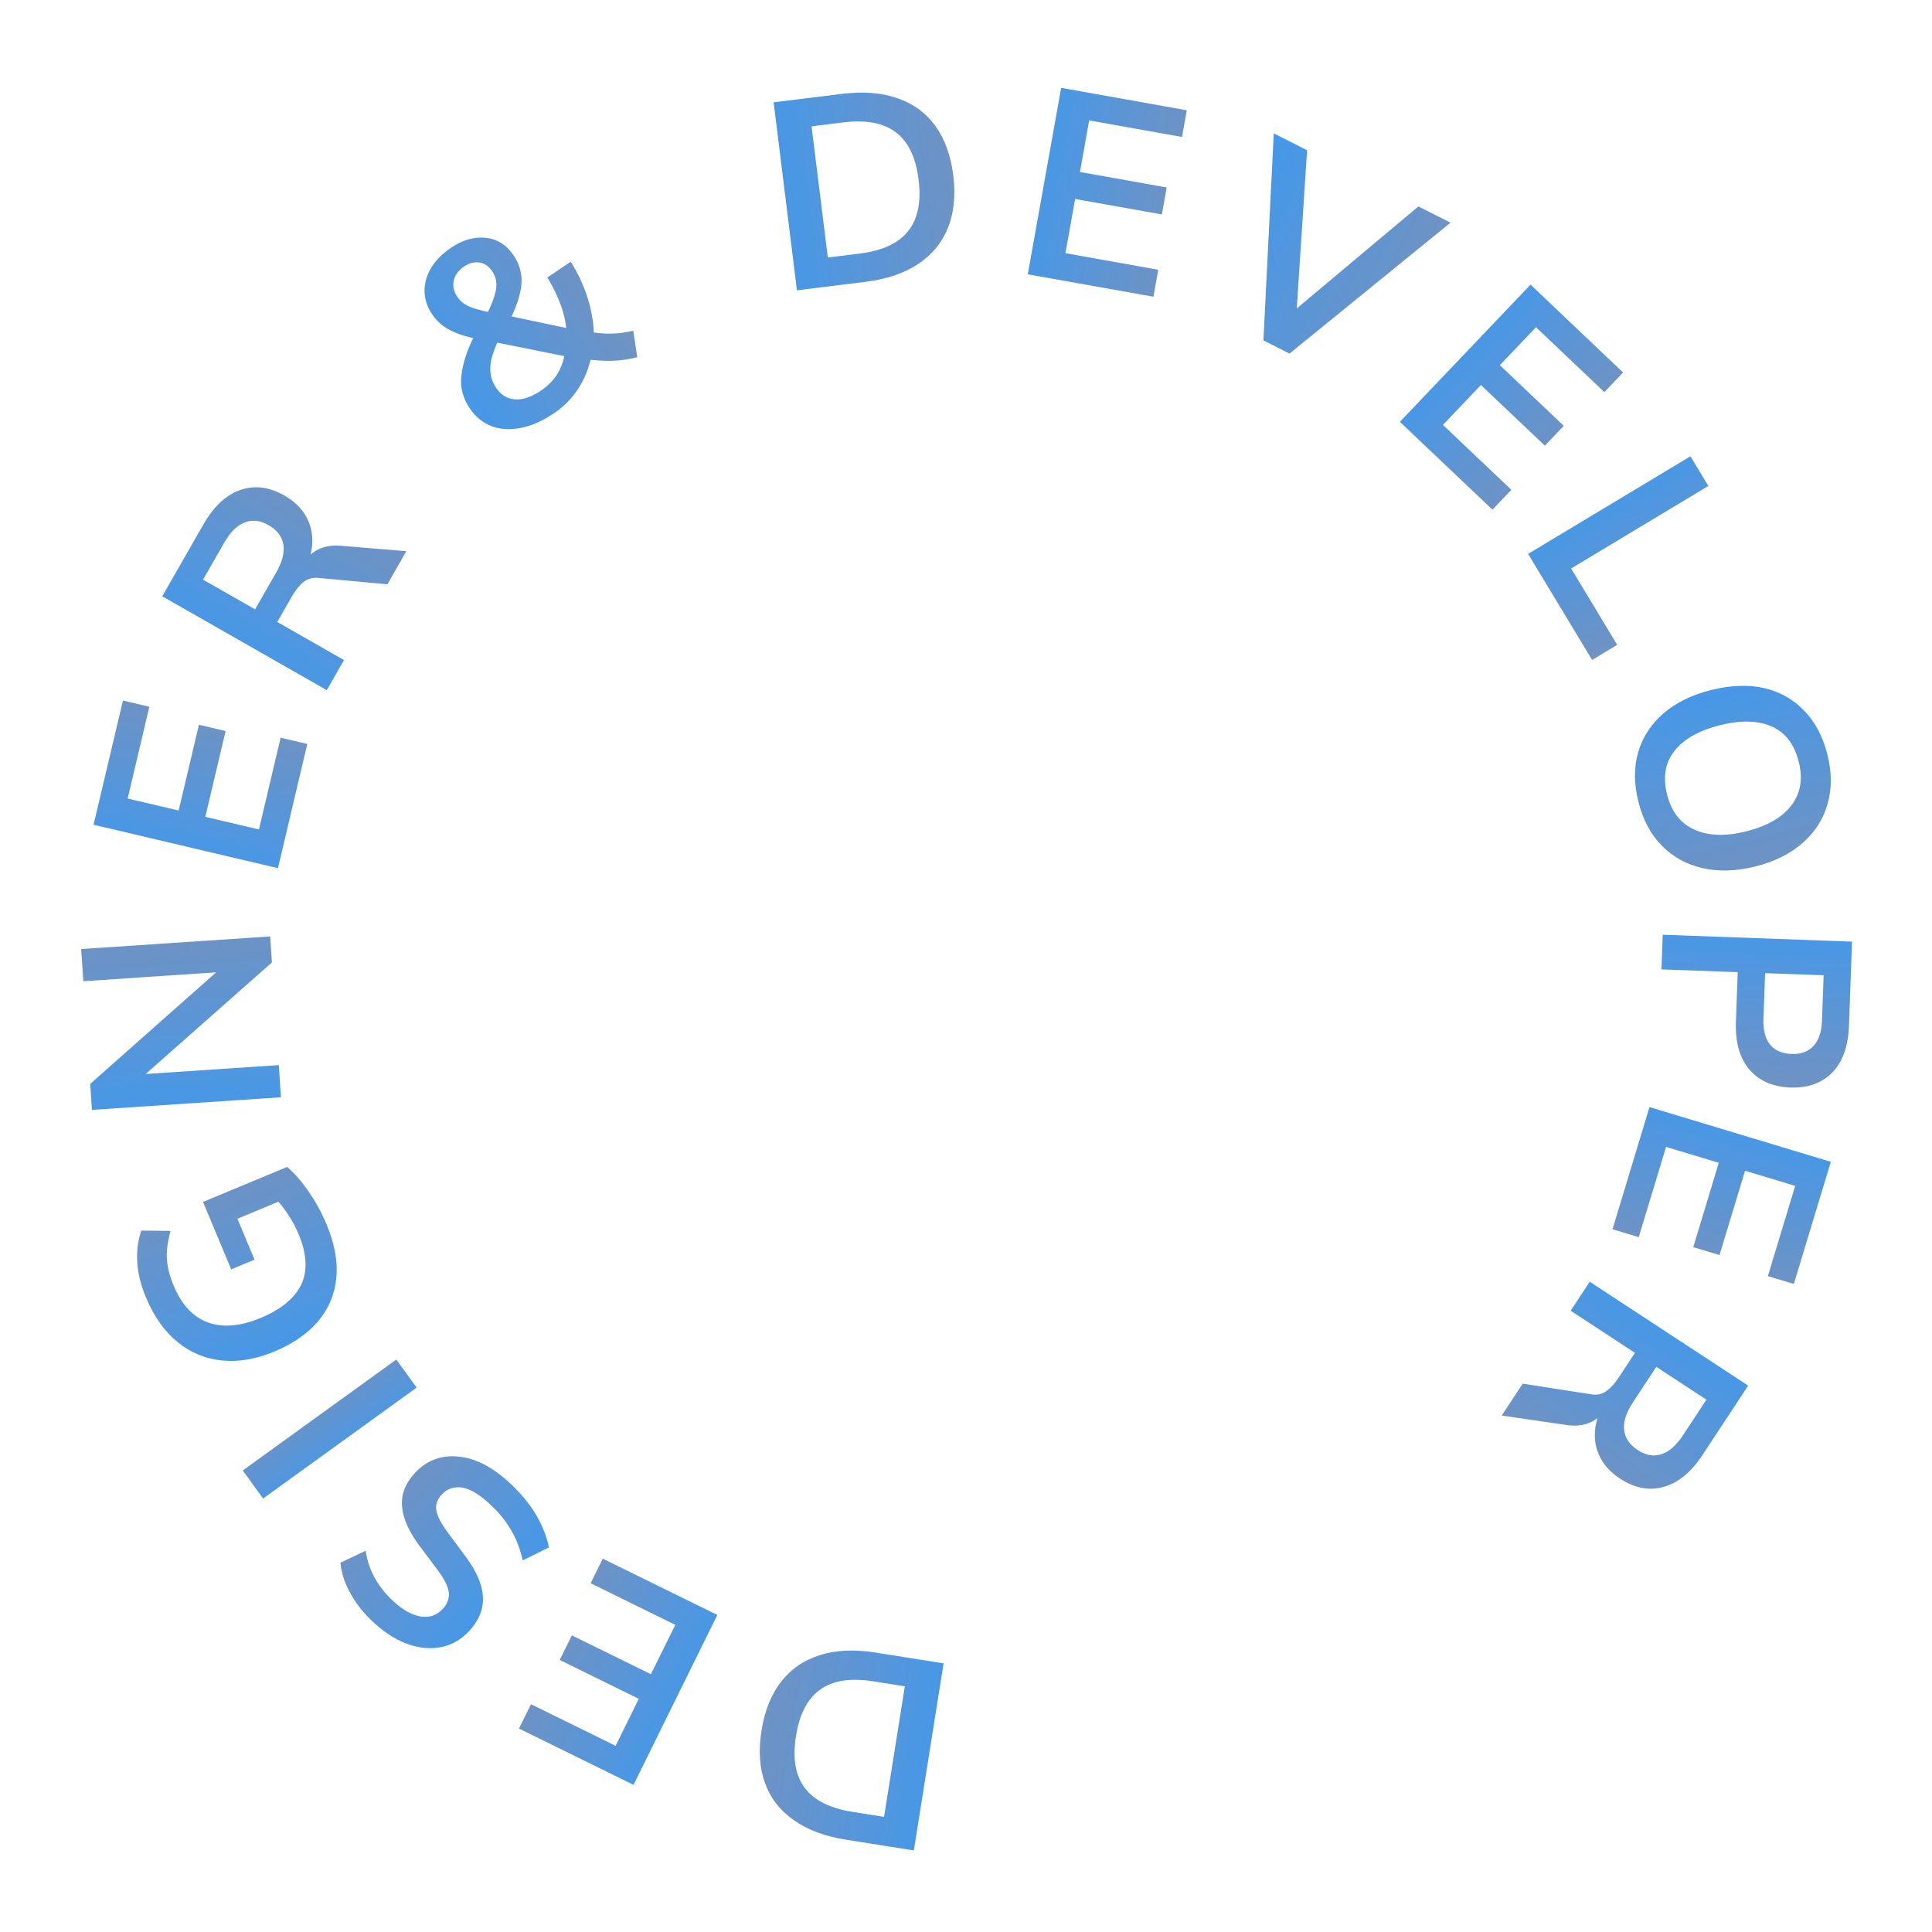
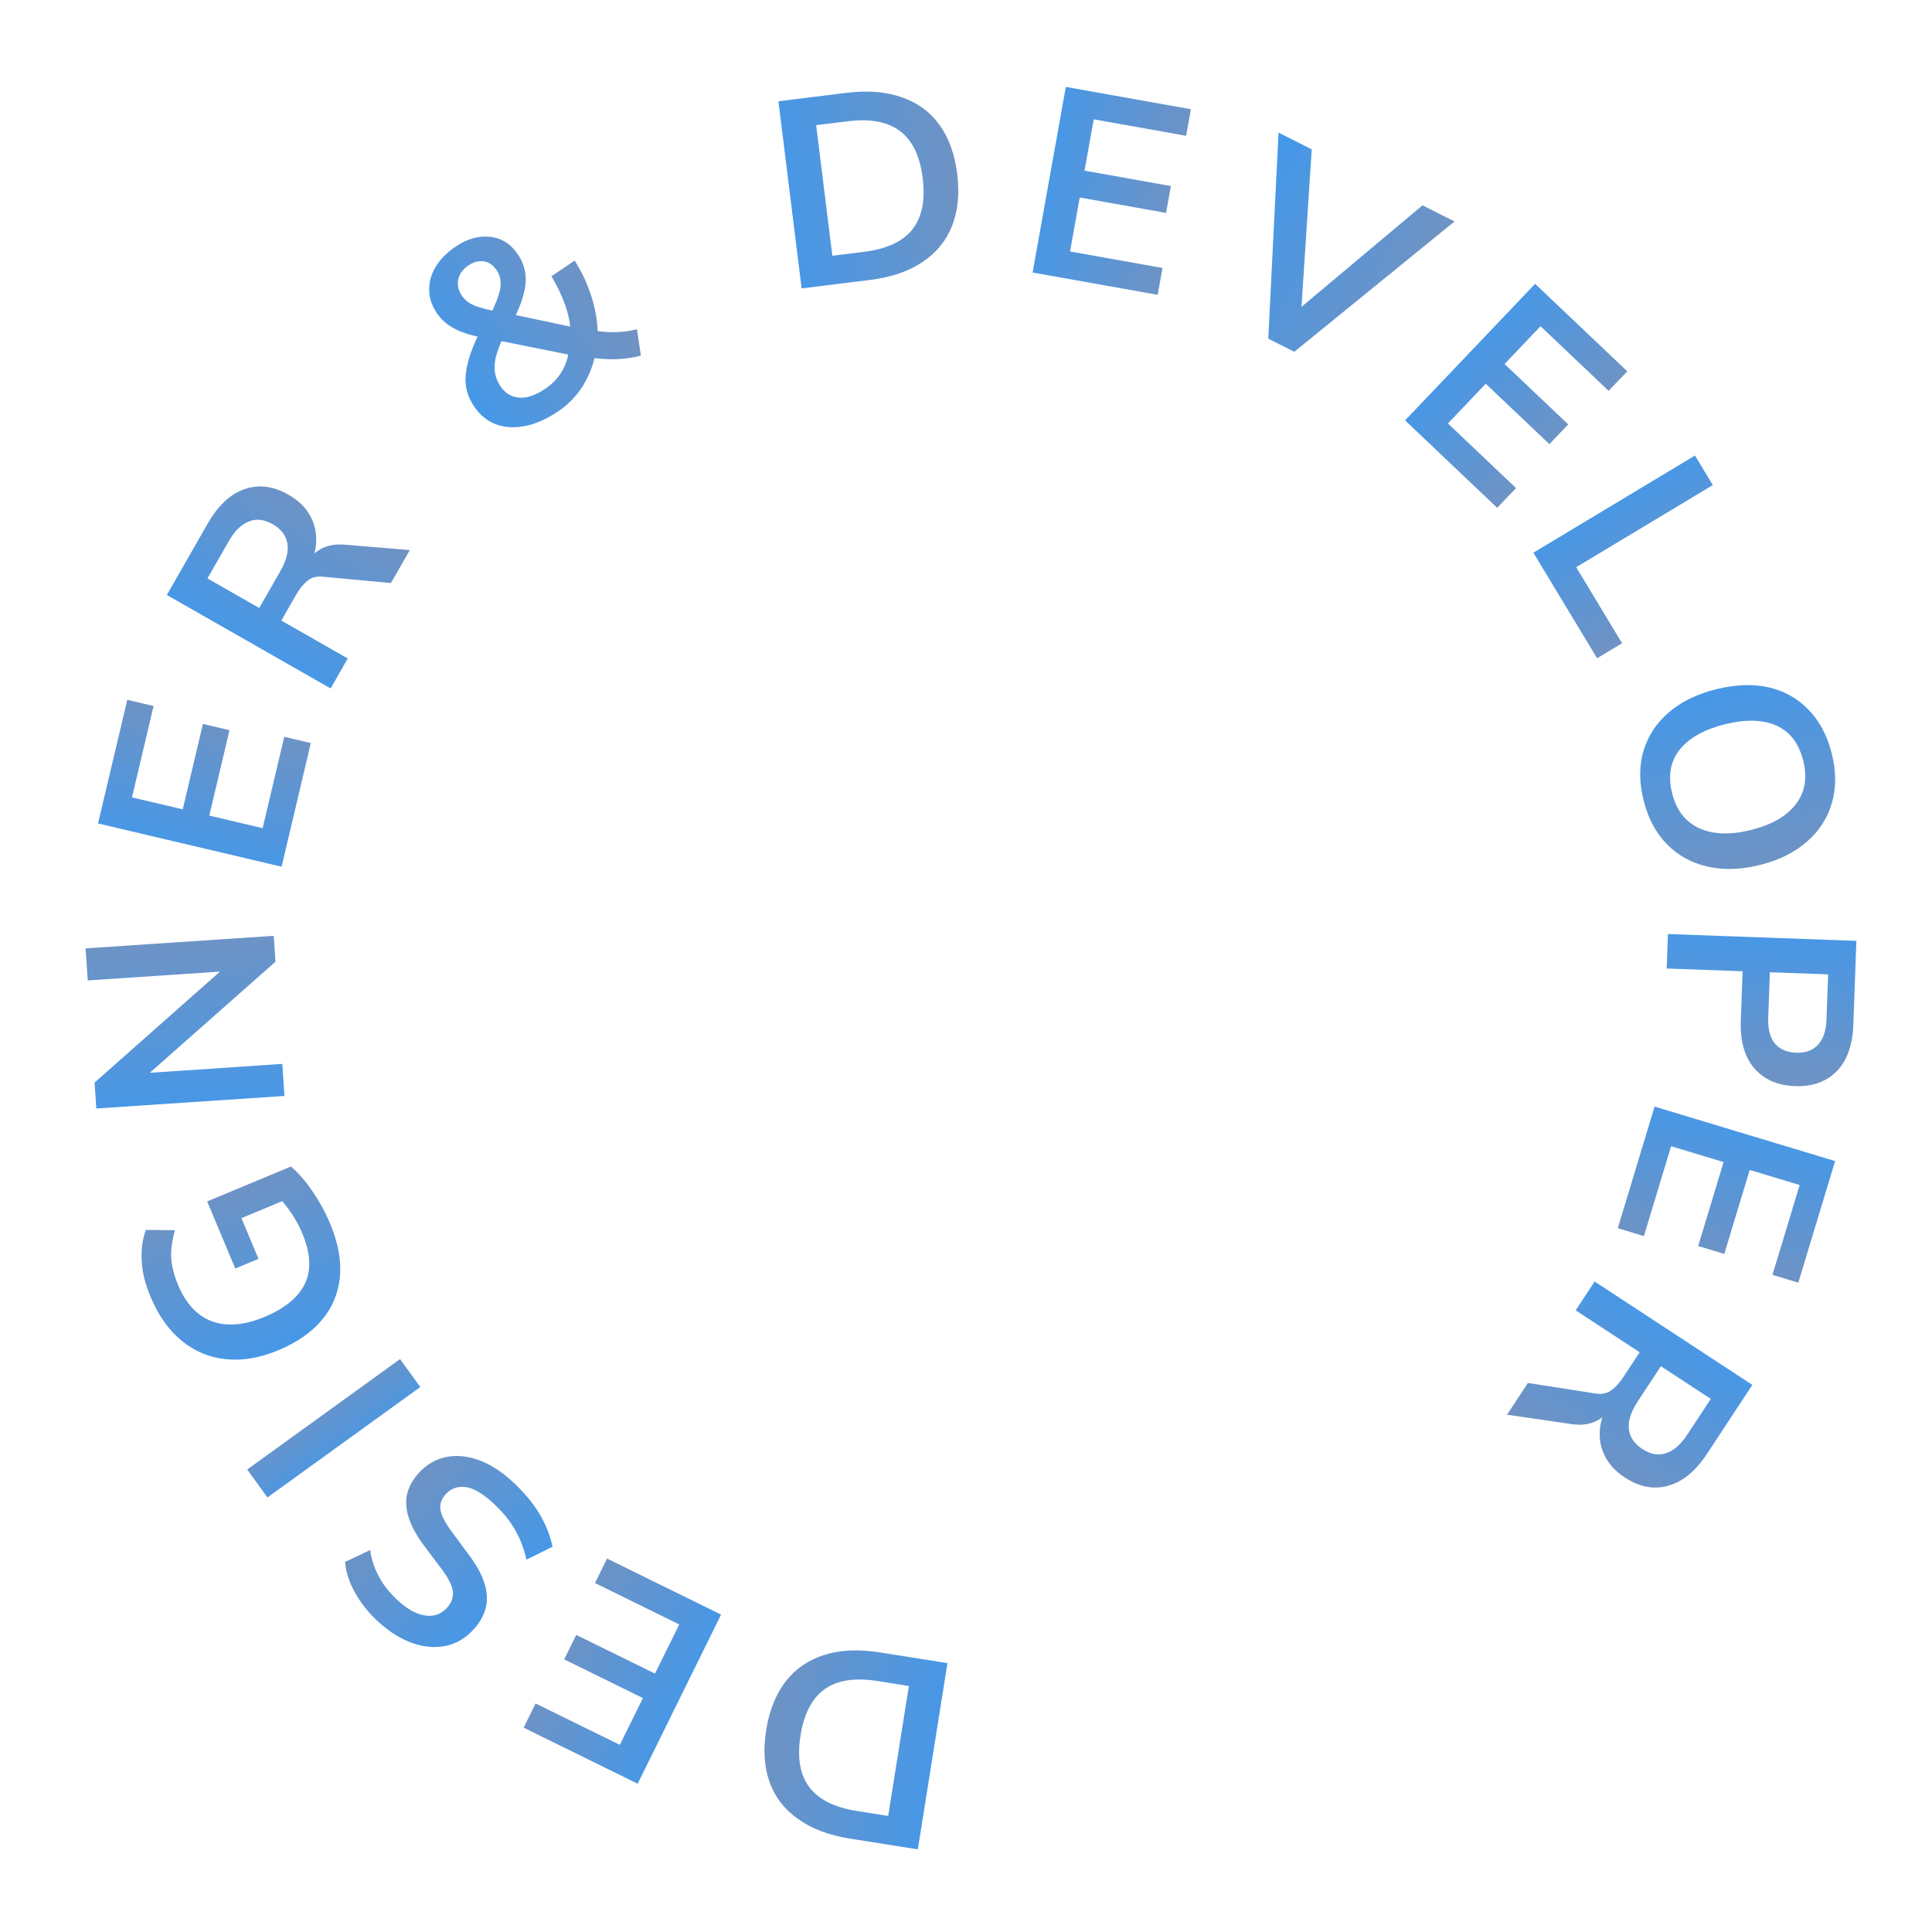
- <svg xmlns="http://www.w3.org/2000/svg" width="151" height="151" viewBox="0 0 151 151" fill="none">
-   <path d="M124.249 100.179L136.631 108.295L133.077 113.698C132.185 115.055 131.174 115.891 130.045 116.206C128.909 116.532 127.767 116.32 126.62 115.567C125.858 115.069 125.32 114.473 125.005 113.781C124.681 113.1 124.577 112.354 124.692 111.542C124.819 110.738 125.159 109.915 125.713 109.073L125.885 109.537L125.493 110.134C125.17 110.625 124.753 110.979 124.241 111.197C123.73 111.414 123.13 111.472 122.441 111.373L117.371 110.636L119.01 108.144L124.232 108.956C124.75 109.061 125.184 108.986 125.536 108.731C125.88 108.488 126.206 108.132 126.514 107.665L127.784 105.735L122.76 102.442L124.249 100.179ZM129.452 106.828L127.629 109.6C127.106 110.396 126.873 111.105 126.932 111.73C126.994 112.373 127.348 112.906 127.992 113.328C128.636 113.75 129.26 113.858 129.865 113.652C130.462 113.458 131.022 112.963 131.545 112.167L133.369 109.395L129.452 106.828Z" fill="url(#paint0_linear_96_108)" />
-   <path d="M128.92 86.528L143.093 90.804L140.203 100.351L138.172 99.739L140.308 92.684L136.388 91.501L134.392 98.093L132.341 97.475L134.337 90.882L130.216 89.639L128.079 96.693L126.029 96.075L128.92 86.528Z" fill="url(#paint1_linear_96_108)" />
-   <path d="M129.954 73.057L144.749 73.595L144.51 80.163C144.451 81.786 144.014 83.01 143.199 83.835C142.385 84.66 141.292 85.048 139.921 84.998C138.564 84.949 137.502 84.483 136.736 83.6C135.969 82.718 135.616 81.465 135.675 79.843L135.816 75.981L129.856 75.765L129.954 73.057ZM137.956 76.059L137.827 79.605C137.794 80.501 137.966 81.18 138.341 81.641C138.731 82.104 139.289 82.348 140.016 82.375C140.744 82.401 141.312 82.198 141.72 81.764C142.142 81.331 142.369 80.667 142.402 79.772L142.531 76.225L137.956 76.059Z" fill="url(#paint2_linear_96_108)" />
-   <path d="M133.71 53.937C135.217 53.557 136.589 53.5 137.826 53.766C139.066 54.045 140.115 54.626 140.974 55.507C141.845 56.384 142.461 57.536 142.822 58.961C143.179 60.372 143.182 61.671 142.832 62.856C142.495 64.038 141.848 65.046 140.889 65.88C139.933 66.727 138.709 67.338 137.216 67.715C135.709 68.094 134.326 68.139 133.069 67.85C131.829 67.57 130.773 66.992 129.901 66.114C129.029 65.237 128.415 64.092 128.058 62.68C127.698 61.255 127.693 59.95 128.043 58.764C128.396 57.593 129.052 56.59 130.011 55.756C130.984 54.919 132.217 54.313 133.71 53.937ZM134.405 56.685C132.79 57.092 131.615 57.756 130.88 58.678C130.145 59.599 129.951 60.745 130.298 62.116C130.634 63.446 131.348 64.356 132.44 64.847C133.531 65.337 134.885 65.378 136.5 64.971C138.129 64.561 139.301 63.883 140.015 62.938C140.733 62.006 140.921 60.869 140.582 59.525C140.235 58.154 139.526 57.236 138.455 56.769C137.384 56.303 136.034 56.275 134.405 56.685Z" fill="url(#paint3_linear_96_108)" />
-   <path d="M119.433 43.291L132.121 35.662L133.521 37.981L122.795 44.431L126.397 50.4L124.435 51.58L119.433 43.291Z" fill="url(#paint4_linear_96_108)" />
-   <path d="M109.411 32.968L119.622 22.247L126.857 29.113L125.394 30.649L120.048 25.575L117.224 28.541L122.22 33.282L120.743 34.833L115.746 30.092L112.777 33.209L118.124 38.283L116.647 39.834L109.411 32.968Z" fill="url(#paint5_linear_96_108)" />
-   <path d="M98.745 26.603L99.554 10.425L102.159 11.741L101.28 25.225L100.493 24.827L110.857 16.134L113.368 17.403L100.788 27.635L98.745 26.603Z" fill="url(#paint6_linear_96_108)" />
-   <path d="M80.329 21.44L82.938 6.866L92.758 8.618L92.384 10.706L85.128 9.411L84.406 13.442L91.187 14.652L90.81 16.76L84.029 15.551L83.27 19.788L90.527 21.083L90.149 23.191L80.329 21.44Z" fill="url(#paint7_linear_96_108)" />
-   <path d="M62.287 22.689L60.466 7.996L65.801 7.337C67.482 7.13 68.936 7.246 70.161 7.687C71.399 8.113 72.385 8.837 73.118 9.861C73.85 10.871 74.312 12.154 74.505 13.71C74.697 15.252 74.562 16.609 74.1 17.78C73.639 18.952 72.861 19.901 71.766 20.629C70.685 21.355 69.304 21.822 67.623 22.03L62.287 22.689ZM64.7 20.127L67.18 19.82C68.958 19.601 70.225 19.014 70.982 18.06C71.738 17.106 72.01 15.768 71.796 14.045C71.581 12.308 70.991 11.076 70.026 10.349C69.059 9.608 67.687 9.347 65.908 9.567L63.428 9.873L64.7 20.127Z" fill="url(#paint8_linear_96_108)" />
-   <path d="M49.806 27.916C49.146 28.091 48.466 28.185 47.767 28.201C47.06 28.204 46.387 28.16 45.749 28.066L46.231 27.767C46.066 28.671 45.735 29.519 45.238 30.309C44.742 31.099 44.093 31.765 43.291 32.304C42.397 32.906 41.531 33.287 40.693 33.447C39.854 33.607 39.096 33.56 38.419 33.308C37.733 33.044 37.167 32.581 36.72 31.92C36.187 31.131 35.964 30.302 36.052 29.432C36.141 28.563 36.426 27.611 36.91 26.576L37.279 25.847L37.218 26.47C36.382 26.307 35.685 26.076 35.127 25.776C34.57 25.477 34.123 25.078 33.785 24.579C33.393 23.999 33.192 23.401 33.18 22.784C33.173 22.147 33.342 21.535 33.688 20.948C34.046 20.352 34.573 19.82 35.27 19.351C36.176 18.74 37.078 18.487 37.976 18.591C38.866 18.683 39.59 19.141 40.147 19.965C40.444 20.406 40.636 20.876 40.72 21.376C40.805 21.876 40.767 22.433 40.608 23.047C40.46 23.653 40.19 24.341 39.798 25.112L39.556 24.642L44.733 25.737L44.28 26.042C44.261 25.363 44.117 24.65 43.848 23.903C43.579 23.155 43.223 22.416 42.78 21.685L44.609 20.453C45.217 21.428 45.673 22.429 45.979 23.455C46.284 24.482 46.43 25.472 46.416 26.427L46.046 25.917C46.579 26.03 47.139 26.084 47.725 26.077C48.312 26.07 48.902 25.993 49.496 25.846L49.806 27.916ZM42.273 30.534C42.853 30.143 43.295 29.685 43.599 29.16C43.915 28.627 44.107 28.024 44.177 27.352L44.478 27.91L38.315 26.668L39.215 26.087L38.898 26.705C38.668 27.215 38.502 27.681 38.399 28.105C38.309 28.52 38.294 28.91 38.354 29.275C38.407 29.628 38.55 29.978 38.786 30.326C39.154 30.871 39.642 31.167 40.248 31.214C40.855 31.262 41.529 31.035 42.273 30.534ZM36.27 20.829C35.828 21.127 35.56 21.493 35.466 21.928C35.371 22.363 35.465 22.789 35.748 23.207C35.896 23.427 36.078 23.608 36.293 23.751C36.507 23.893 36.786 24.018 37.129 24.125C37.463 24.22 37.891 24.328 38.413 24.45L37.914 24.836C38.367 23.957 38.647 23.246 38.752 22.702C38.861 22.139 38.771 21.642 38.481 21.213C38.207 20.807 37.873 20.576 37.48 20.52C37.08 20.453 36.676 20.556 36.27 20.829Z" fill="url(#paint9_linear_96_108)" />
-   <path d="M25.541 53.94L12.682 46.604L15.896 40.991C16.703 39.581 17.66 38.685 18.767 38.301C19.881 37.905 21.033 38.047 22.225 38.727C23.016 39.178 23.59 39.739 23.947 40.41C24.312 41.07 24.462 41.808 24.397 42.626C24.32 43.436 24.031 44.279 23.531 45.153L23.33 44.7L23.685 44.081C23.977 43.571 24.372 43.191 24.869 42.943C25.366 42.695 25.961 42.599 26.654 42.656L31.76 43.079L30.278 45.667L25.016 45.179C24.493 45.106 24.064 45.208 23.729 45.484C23.4 45.748 23.097 46.123 22.818 46.609L21.671 48.613L26.887 51.589L25.541 53.94ZM19.938 47.625L21.586 44.745C22.059 43.919 22.247 43.196 22.15 42.577C22.048 41.938 21.663 41.428 20.994 41.047C20.325 40.665 19.695 40.596 19.104 40.839C18.52 41.07 17.992 41.598 17.519 42.425L15.87 45.304L19.938 47.625Z" fill="url(#paint10_linear_96_108)" />
-   <path d="M21.724 67.854L7.314 64.459L9.609 54.752L11.673 55.238L9.977 62.411L13.963 63.35L15.548 56.647L17.633 57.138L16.048 63.842L20.238 64.829L21.934 57.656L24.019 58.147L21.724 67.854Z" fill="url(#paint11_linear_96_108)" />
-   <path d="M21.958 85.761L7.186 86.746L7.05 84.714L17.561 75.404L17.597 75.949L6.513 76.689L6.345 74.174L21.117 73.189L21.253 75.221L10.741 84.51L10.706 83.986L21.79 83.246L21.958 85.761Z" fill="url(#paint12_linear_96_108)" />
-   <path d="M25.517 95.678C26.159 97.215 26.415 98.625 26.284 99.908C26.152 101.191 25.674 102.315 24.849 103.281C24.023 104.247 22.893 105.028 21.459 105.626C20.011 106.229 18.645 106.464 17.361 106.332C16.064 106.205 14.909 105.731 13.898 104.908C12.868 104.079 12.04 102.914 11.414 101.416C10.998 100.422 10.769 99.493 10.727 98.631C10.672 97.774 10.778 96.957 11.045 96.178L13.332 96.204C13.181 96.752 13.088 97.253 13.05 97.709C13.013 98.164 13.039 98.608 13.129 99.041C13.206 99.479 13.355 99.963 13.577 100.492C14.203 101.991 15.105 102.95 16.282 103.369C17.44 103.781 18.808 103.659 20.385 103.002C21.961 102.346 23.012 101.483 23.537 100.415C24.056 99.335 23.989 98.013 23.335 96.45C23.114 95.92 22.841 95.412 22.516 94.926C22.186 94.426 21.816 93.959 21.406 93.523L22.647 93.552L18.557 95.255L19.894 98.452L18.071 99.211L15.868 93.941L22.44 91.204C23.027 91.702 23.595 92.353 24.143 93.156C24.692 93.959 25.149 94.799 25.517 95.678Z" fill="url(#paint13_linear_96_108)" />
-   <path d="M32.564 108.451L20.562 117.12L18.973 114.927L30.974 106.258L32.564 108.451Z" fill="url(#paint14_linear_96_108)" />
-   <path d="M39.683 115.762C40.569 116.557 41.287 117.401 41.84 118.293C42.373 119.186 42.727 120.069 42.901 120.942L40.856 121.955C40.727 121.387 40.55 120.842 40.324 120.319C40.089 119.806 39.795 119.307 39.442 118.82C39.08 118.344 38.654 117.886 38.164 117.446C37.342 116.706 36.626 116.308 36.018 116.251C35.41 116.194 34.909 116.383 34.515 116.82C34.168 117.204 34.03 117.608 34.102 118.03C34.164 118.462 34.457 119.036 34.981 119.752L36.422 121.697C37.245 122.813 37.685 123.839 37.745 124.777C37.803 125.715 37.463 126.594 36.722 127.416C36.103 128.102 35.381 128.536 34.557 128.717C33.734 128.899 32.867 128.836 31.958 128.527C31.049 128.218 30.157 127.67 29.282 126.884C28.501 126.182 27.881 125.417 27.421 124.59C26.951 123.772 26.68 122.955 26.608 122.136L28.583 121.201C28.693 121.978 28.934 122.693 29.305 123.347C29.668 124.011 30.177 124.639 30.833 125.228C31.572 125.893 32.281 126.267 32.96 126.35C33.619 126.434 34.174 126.227 34.624 125.728C34.971 125.343 35.123 124.924 35.079 124.471C35.025 124.008 34.747 123.438 34.246 122.762L32.806 120.846C31.952 119.702 31.491 118.667 31.423 117.739C31.345 116.822 31.667 115.964 32.389 115.163C32.98 114.508 33.678 114.09 34.482 113.91C35.276 113.739 36.123 113.804 37.022 114.103C37.911 114.413 38.798 114.966 39.683 115.762Z" fill="url(#paint15_linear_96_108)" />
-   <path d="M56.063 126.221L49.514 139.499L40.562 135.099L41.5 133.197L48.116 136.448L49.927 132.776L43.745 129.738L44.693 127.816L50.874 130.854L52.779 126.994L46.163 123.742L47.111 121.821L56.063 126.221Z" fill="url(#paint16_linear_96_108)" />
-   <path d="M73.749 130.004L71.422 144.625L66.112 143.784C64.439 143.518 63.075 143.004 62.02 142.242C60.949 141.491 60.203 140.522 59.782 139.335C59.359 138.162 59.27 136.802 59.517 135.253C59.761 133.719 60.267 132.452 61.036 131.454C61.804 130.456 62.815 129.759 64.069 129.363C65.309 128.964 66.766 128.897 68.439 129.162L73.749 130.004ZM70.72 131.799L68.252 131.408C66.482 131.127 65.101 131.341 64.11 132.048C63.118 132.756 62.486 133.966 62.213 135.681C61.938 137.409 62.163 138.756 62.889 139.722C63.612 140.701 64.858 141.331 66.628 141.611L69.096 142.003L70.72 131.799Z" fill="url(#paint17_linear_96_108)" />
+ <svg xmlns="http://www.w3.org/2000/svg" width="110" height="110" viewBox="0 0 110 110" fill="none">
+   <path d="M90.792 72.965L99.771 78.85L97.193 82.768C96.546 83.752 95.814 84.358 94.995 84.586C94.171 84.823 93.343 84.669 92.511 84.124C91.959 83.762 91.568 83.33 91.34 82.828C91.105 82.335 91.03 81.793 91.113 81.205C91.205 80.622 91.452 80.025 91.854 79.414L91.978 79.751L91.694 80.183C91.46 80.54 91.157 80.796 90.786 80.954C90.415 81.111 89.98 81.154 89.481 81.082L85.804 80.547L86.992 78.741L90.779 79.329C91.155 79.405 91.47 79.351 91.725 79.166C91.975 78.99 92.211 78.732 92.434 78.393L93.355 76.993L89.712 74.606L90.792 72.965ZM94.565 77.786L93.243 79.796C92.863 80.373 92.695 80.888 92.737 81.341C92.783 81.807 93.039 82.194 93.506 82.5C93.973 82.806 94.426 82.884 94.864 82.735C95.297 82.594 95.703 82.235 96.083 81.658L97.405 79.648L94.565 77.786Z" fill="url(#paint0_linear_203_784)" />
+   <path d="M94.206 63.005L104.484 66.107L102.388 73.03L100.916 72.585L102.465 67.47L99.622 66.612L98.174 71.392L96.687 70.944L98.135 66.163L95.146 65.261L93.597 70.377L92.11 69.928L94.206 63.005Z" fill="url(#paint1_linear_203_784)" />
+   <path d="M94.966 53.18L105.695 53.57L105.521 58.333C105.479 59.51 105.162 60.397 104.571 60.996C103.98 61.594 103.188 61.875 102.194 61.839C101.209 61.803 100.44 61.465 99.884 60.825C99.328 60.185 99.072 59.277 99.115 58.1L99.217 55.3L94.895 55.143L94.966 53.18ZM100.769 55.356L100.675 57.928C100.651 58.578 100.776 59.07 101.048 59.405C101.33 59.74 101.735 59.917 102.263 59.937C102.79 59.956 103.202 59.808 103.498 59.494C103.804 59.18 103.969 58.698 103.993 58.049L104.086 55.477L100.769 55.356Z" fill="url(#paint2_linear_203_784)" />
+   <path d="M97.683 39.25C98.776 38.975 99.771 38.934 100.668 39.127C101.567 39.329 102.328 39.75 102.95 40.389C103.582 41.025 104.029 41.86 104.29 42.894C104.549 43.917 104.552 44.859 104.298 45.718C104.054 46.576 103.584 47.306 102.889 47.911C102.196 48.525 101.308 48.969 100.225 49.242C99.132 49.517 98.13 49.55 97.218 49.34C96.319 49.137 95.553 48.717 94.921 48.081C94.289 47.444 93.843 46.614 93.585 45.591C93.323 44.557 93.319 43.611 93.573 42.751C93.83 41.901 94.305 41.174 95.001 40.57C95.706 39.963 96.6 39.523 97.683 39.25ZM98.187 41.243C97.016 41.538 96.163 42.02 95.631 42.688C95.098 43.356 94.957 44.188 95.209 45.182C95.453 46.146 95.97 46.806 96.762 47.162C97.553 47.517 98.535 47.547 99.706 47.252C100.888 46.955 101.737 46.463 102.255 45.778C102.775 45.102 102.912 44.277 102.666 43.303C102.415 42.309 101.901 41.643 101.124 41.304C100.347 40.966 99.368 40.946 98.187 41.243Z" fill="url(#paint3_linear_203_784)" />
+   <path d="M87.305 31.469L96.505 25.936L97.52 27.618L89.742 32.295L92.354 36.624L90.932 37.479L87.305 31.469Z" fill="url(#paint4_linear_203_784)" />
+   <path d="M79.999 23.935L87.403 16.16L92.65 21.14L91.589 22.253L87.712 18.574L85.664 20.724L89.287 24.163L88.216 25.288L84.592 21.849L82.439 24.11L86.317 27.789L85.245 28.914L79.999 23.935Z" fill="url(#paint5_linear_203_784)" />
+   <path d="M72.21 19.281L72.796 7.55L74.685 8.504L74.048 18.282L73.477 17.994L80.992 11.69L82.814 12.61L73.691 20.03L72.21 19.281Z" fill="url(#paint6_linear_203_784)" />
+   <path d="M58.792 15.516L60.684 4.948L67.805 6.218L67.534 7.732L62.272 6.793L61.749 9.716L66.666 10.593L66.392 12.122L61.475 11.245L60.925 14.318L66.187 15.257L65.913 16.786L58.792 15.516Z" fill="url(#paint7_linear_203_784)" />
+   <path d="M45.641 16.42L44.32 5.765L48.189 5.287C49.408 5.137 50.462 5.221 51.351 5.541C52.248 5.85 52.963 6.375 53.495 7.117C54.026 7.85 54.361 8.78 54.501 9.909C54.639 11.027 54.541 12.011 54.207 12.86C53.872 13.71 53.308 14.398 52.514 14.926C51.73 15.452 50.729 15.791 49.51 15.942L45.641 16.42ZM47.39 14.562L49.188 14.339C50.478 14.18 51.397 13.755 51.946 13.063C52.494 12.371 52.691 11.401 52.536 10.151C52.38 8.892 51.952 7.999 51.252 7.471C50.551 6.934 49.556 6.745 48.267 6.904L46.468 7.126L47.39 14.562Z" fill="url(#paint8_linear_203_784)" />
+   <path d="M36.49 20.248C36.011 20.374 35.519 20.443 35.011 20.454C34.499 20.457 34.011 20.424 33.548 20.356L33.898 20.139C33.778 20.796 33.538 21.41 33.178 21.983C32.818 22.556 32.347 23.038 31.766 23.43C31.118 23.866 30.489 24.143 29.881 24.259C29.273 24.374 28.724 24.341 28.232 24.157C27.735 23.966 27.325 23.631 27.001 23.151C26.614 22.579 26.453 21.978 26.517 21.347C26.58 20.717 26.788 20.026 27.138 19.276L27.406 18.747L27.362 19.199C26.755 19.081 26.25 18.913 25.846 18.696C25.441 18.479 25.117 18.189 24.873 17.828C24.588 17.407 24.442 16.973 24.434 16.526C24.428 16.064 24.551 15.621 24.802 15.195C25.062 14.763 25.444 14.377 25.949 14.036C26.606 13.594 27.26 13.41 27.911 13.486C28.557 13.553 29.082 13.885 29.485 14.482C29.701 14.802 29.84 15.143 29.901 15.505C29.963 15.868 29.936 16.272 29.82 16.717C29.713 17.156 29.517 17.655 29.233 18.214L29.057 17.873L32.811 18.668L32.483 18.889C32.469 18.397 32.364 17.88 32.169 17.338C31.975 16.796 31.716 16.26 31.395 15.729L32.721 14.836C33.162 15.543 33.493 16.268 33.715 17.013C33.936 17.757 34.042 18.476 34.032 19.168L33.763 18.798C34.15 18.88 34.556 18.919 34.981 18.914C35.407 18.909 35.835 18.853 36.265 18.747L36.49 20.248ZM31.027 22.146C31.448 21.863 31.769 21.531 31.989 21.15C32.218 20.763 32.358 20.326 32.408 19.839L32.626 20.243L28.157 19.342L28.81 18.921L28.58 19.37C28.413 19.739 28.293 20.077 28.218 20.384C28.153 20.686 28.142 20.969 28.186 21.233C28.224 21.489 28.328 21.743 28.498 21.995C28.766 22.39 29.119 22.605 29.559 22.64C29.999 22.674 30.488 22.509 31.027 22.146ZM26.674 15.109C26.354 15.324 26.16 15.59 26.091 15.905C26.023 16.221 26.091 16.53 26.295 16.833C26.403 16.992 26.535 17.124 26.691 17.227C26.846 17.331 27.048 17.421 27.297 17.498C27.54 17.567 27.85 17.646 28.228 17.734L27.866 18.015C28.195 17.377 28.398 16.861 28.474 16.467C28.554 16.058 28.488 15.698 28.278 15.387C28.079 15.093 27.837 14.925 27.552 14.885C27.261 14.835 26.969 14.91 26.674 15.109Z" fill="url(#paint9_linear_203_784)" />
+   <path d="M18.824 39.196L9.499 33.875L11.829 29.805C12.414 28.783 13.108 28.133 13.911 27.855C14.719 27.567 15.555 27.67 16.419 28.163C16.992 28.49 17.409 28.897 17.668 29.384C17.932 29.862 18.041 30.398 17.994 30.99C17.938 31.578 17.729 32.189 17.366 32.823L17.22 32.495L17.478 32.046C17.689 31.676 17.976 31.401 18.336 31.221C18.697 31.041 19.128 30.971 19.631 31.012L23.334 31.319L22.259 33.196L18.443 32.842C18.064 32.789 17.753 32.863 17.509 33.063C17.271 33.255 17.051 33.526 16.849 33.879L16.017 35.333L19.8 37.491L18.824 39.196ZM14.76 34.616L15.956 32.528C16.299 31.928 16.435 31.404 16.365 30.955C16.291 30.492 16.011 30.122 15.526 29.845C15.041 29.569 14.585 29.518 14.156 29.695C13.732 29.862 13.349 30.246 13.006 30.845L11.811 32.933L14.76 34.616Z" fill="url(#paint10_linear_203_784)" />
+   <path d="M16.032 49.346L5.582 46.884L7.247 39.845L8.744 40.197L7.514 45.399L10.404 46.08L11.554 41.219L13.066 41.575L11.916 46.436L14.955 47.152L16.185 41.95L17.697 42.307L16.032 49.346Z" fill="url(#paint11_linear_203_784)" />
+   <path d="M16.196 62.399L5.484 63.113L5.385 61.639L13.007 54.889L13.034 55.284L4.996 55.82L4.874 53.997L15.586 53.282L15.685 54.756L8.062 61.492L8.036 61.112L16.074 60.575L16.196 62.399Z" fill="url(#paint12_linear_203_784)" />
+   <path d="M18.794 69.662C19.26 70.777 19.445 71.8 19.35 72.73C19.255 73.661 18.908 74.476 18.309 75.176C17.711 75.876 16.891 76.443 15.851 76.877C14.802 77.314 13.811 77.484 12.88 77.389C11.939 77.297 11.102 76.952 10.368 76.356C9.622 75.754 9.021 74.91 8.567 73.824C8.265 73.103 8.099 72.429 8.069 71.804C8.029 71.183 8.106 70.59 8.299 70.025L9.958 70.044C9.849 70.441 9.781 70.805 9.754 71.135C9.727 71.466 9.746 71.787 9.811 72.101C9.867 72.419 9.975 72.77 10.135 73.154C10.59 74.24 11.243 74.936 12.097 75.24C12.937 75.539 13.929 75.45 15.072 74.974C16.215 74.498 16.977 73.872 17.358 73.098C17.735 72.314 17.686 71.356 17.212 70.222C17.052 69.838 16.854 69.47 16.618 69.117C16.378 68.755 16.11 68.416 15.813 68.1L16.713 68.121L13.747 69.356L14.716 71.674L13.395 72.225L11.797 68.403L16.562 66.418C16.989 66.779 17.401 67.251 17.798 67.834C18.195 68.416 18.527 69.025 18.794 69.662Z" fill="url(#paint13_linear_203_784)" />
+   <path d="M23.93 78.972L15.227 85.258L14.074 83.668L22.777 77.381L23.93 78.972Z" fill="url(#paint14_linear_203_784)" />
+   <path d="M29.125 84.308C29.766 84.885 30.288 85.497 30.688 86.144C31.075 86.792 31.331 87.432 31.458 88.064L29.975 88.799C29.881 88.388 29.753 87.992 29.589 87.613C29.418 87.241 29.205 86.879 28.949 86.526C28.686 86.18 28.378 85.848 28.023 85.529C27.426 84.993 26.908 84.704 26.467 84.663C26.026 84.621 25.662 84.759 25.377 85.075C25.125 85.354 25.025 85.647 25.077 85.953C25.122 86.267 25.335 86.683 25.715 87.202L26.76 88.612C27.356 89.421 27.676 90.166 27.718 90.846C27.761 91.526 27.514 92.164 26.977 92.759C26.528 93.257 26.005 93.571 25.407 93.703C24.81 93.835 24.181 93.789 23.522 93.565C22.863 93.341 22.216 92.944 21.582 92.374C21.016 91.865 20.566 91.31 20.232 90.71C19.892 90.117 19.695 89.524 19.643 88.931L21.075 88.252C21.155 88.816 21.329 89.335 21.599 89.809C21.861 90.29 22.231 90.745 22.706 91.173C23.242 91.655 23.757 91.926 24.249 91.986C24.727 92.047 25.129 91.897 25.456 91.535C25.707 91.256 25.817 90.953 25.786 90.624C25.747 90.288 25.545 89.875 25.181 89.384L24.137 87.995C23.518 87.166 23.184 86.415 23.134 85.742C23.078 85.077 23.311 84.454 23.835 83.874C24.264 83.399 24.769 83.096 25.352 82.965C25.929 82.842 26.543 82.888 27.194 83.106C27.839 83.331 28.483 83.731 29.125 84.308Z" fill="url(#paint15_linear_203_784)" />
+   <path d="M41.055 91.928L36.306 101.557L29.814 98.367L30.494 96.987L35.291 99.345L36.605 96.681L32.122 94.478L32.809 93.085L37.292 95.288L38.673 92.489L33.876 90.131L34.563 88.738L41.055 91.928Z" fill="url(#paint16_linear_203_784)" />
+   <path d="M53.944 94.692L52.257 105.295L48.407 104.685C47.193 104.492 46.204 104.119 45.439 103.566C44.662 103.022 44.121 102.319 43.816 101.459C43.509 100.608 43.445 99.622 43.624 98.499C43.801 97.386 44.168 96.468 44.725 95.744C45.283 95.02 46.016 94.515 46.925 94.227C47.824 93.938 48.881 93.89 50.094 94.082L53.944 94.692ZM51.748 95.994L49.958 95.71C48.675 95.507 47.673 95.662 46.954 96.174C46.235 96.688 45.777 97.566 45.579 98.809C45.38 100.062 45.543 101.039 46.069 101.739C46.593 102.449 47.497 102.906 48.781 103.109L50.57 103.393L51.748 95.994Z" fill="url(#paint17_linear_203_784)" />
  <defs>
-     <linearGradient id="paint0_linear_96_108" x1="131.36" y1="102.882" x2="122.781" y2="115.971" gradientUnits="userSpaceOnUse">
+     <linearGradient id="paint0_linear_203_784" x1="95.758" y1="74.799" x2="89.537" y2="84.291" gradientUnits="userSpaceOnUse">
      <stop stop-color="#4398EA" />
      <stop offset="1" stop-color="#7492BF" />
    </linearGradient>
-     <linearGradient id="paint1_linear_96_108" x1="136.499" y1="87.104" x2="132.583" y2="100.084" gradientUnits="userSpaceOnUse">
+     <linearGradient id="paint1_linear_203_784" x1="99.484" y1="63.357" x2="96.644" y2="72.77" gradientUnits="userSpaceOnUse">
      <stop stop-color="#4398EA" />
      <stop offset="1" stop-color="#7492BF" />
    </linearGradient>
-     <linearGradient id="paint2_linear_96_108" x1="137.428" y1="71.69" x2="136.898" y2="86.279" gradientUnits="userSpaceOnUse">
+     <linearGradient id="paint2_linear_203_784" x1="100.158" y1="52.18" x2="99.774" y2="62.76" gradientUnits="userSpaceOnUse">
      <stop stop-color="#4398EA" />
      <stop offset="1" stop-color="#7492BF" />
    </linearGradient>
-     <linearGradient id="paint3_linear_96_108" x1="133.434" y1="52.815" x2="137.766" y2="70.007" gradientUnits="userSpaceOnUse">
+     <linearGradient id="paint3_linear_203_784" x1="97.262" y1="38.493" x2="100.403" y2="50.96" gradientUnits="userSpaceOnUse">
      <stop stop-color="#4398EA" />
      <stop offset="1" stop-color="#7492BF" />
    </linearGradient>
-     <linearGradient id="paint4_linear_96_108" x1="124.951" y1="38.062" x2="131.402" y2="48.792" gradientUnits="userSpaceOnUse">
+     <linearGradient id="paint4_linear_203_784" x1="91.11" y1="27.794" x2="95.788" y2="35.575" gradientUnits="userSpaceOnUse">
      <stop stop-color="#4398EA" />
      <stop offset="1" stop-color="#7492BF" />
    </linearGradient>
-     <linearGradient id="paint5_linear_96_108" x1="113.349" y1="26.459" x2="123.175" y2="35.816" gradientUnits="userSpaceOnUse">
+     <linearGradient id="paint5_linear_203_784" x1="82.696" y1="19.38" x2="89.822" y2="26.166" gradientUnits="userSpaceOnUse">
      <stop stop-color="#4398EA" />
      <stop offset="1" stop-color="#7492BF" />
    </linearGradient>
-     <linearGradient id="paint6_linear_96_108" x1="96.373" y1="17.071" x2="111.276" y2="24.626" gradientUnits="userSpaceOnUse">
+     <linearGradient id="paint6_linear_203_784" x1="70.386" y1="12.573" x2="81.193" y2="18.051" gradientUnits="userSpaceOnUse">
      <stop stop-color="#4398EA" />
      <stop offset="1" stop-color="#7492BF" />
    </linearGradient>
-     <linearGradient id="paint7_linear_96_108" x1="80.028" y1="13.826" x2="93.395" y2="16.219" gradientUnits="userSpaceOnUse">
+     <linearGradient id="paint7_linear_203_784" x1="58.534" y1="10.219" x2="68.227" y2="11.954" gradientUnits="userSpaceOnUse">
      <stop stop-color="#4398EA" />
      <stop offset="1" stop-color="#7492BF" />
    </linearGradient>
-     <linearGradient id="paint8_linear_96_108" x1="59.746" y1="15.503" x2="76.333" y2="13.447" gradientUnits="userSpaceOnUse">
+     <linearGradient id="paint8_linear_203_784" x1="43.826" y1="11.435" x2="55.854" y2="9.944" gradientUnits="userSpaceOnUse">
      <stop stop-color="#4398EA" />
      <stop offset="1" stop-color="#7492BF" />
    </linearGradient>
-     <linearGradient id="paint9_linear_96_108" x1="34.063" y1="29.302" x2="47.038" y2="20.531" gradientUnits="userSpaceOnUse">
+     <linearGradient id="paint9_linear_203_784" x1="25.202" y1="21.442" x2="34.611" y2="15.081" gradientUnits="userSpaceOnUse">
      <stop stop-color="#4398EA" />
      <stop offset="1" stop-color="#7492BF" />
    </linearGradient>
-     <linearGradient id="paint10_linear_96_108" x1="18.278" y1="51.682" x2="26.033" y2="38.09" gradientUnits="userSpaceOnUse">
+     <linearGradient id="paint10_linear_203_784" x1="13.755" y1="37.671" x2="19.378" y2="27.814" gradientUnits="userSpaceOnUse">
      <stop stop-color="#4398EA" />
      <stop offset="1" stop-color="#7492BF" />
    </linearGradient>
-     <linearGradient id="paint11_linear_96_108" x1="14.125" y1="67.746" x2="17.234" y2="54.55" gradientUnits="userSpaceOnUse">
+     <linearGradient id="paint11_linear_203_784" x1="10.744" y1="49.32" x2="12.998" y2="39.751" gradientUnits="userSpaceOnUse">
      <stop stop-color="#4398EA" />
      <stop offset="1" stop-color="#7492BF" />
    </linearGradient>
-     <linearGradient id="paint12_linear_96_108" x1="14.665" y1="87.889" x2="13.554" y2="71.241" gradientUnits="userSpaceOnUse">
+     <linearGradient id="paint12_linear_203_784" x1="11.135" y1="63.927" x2="10.33" y2="51.854" gradientUnits="userSpaceOnUse">
      <stop stop-color="#4398EA" />
      <stop offset="1" stop-color="#7492BF" />
    </linearGradient>
-     <linearGradient id="paint13_linear_96_108" x1="21.856" y1="106.712" x2="15.439" y2="91.305" gradientUnits="userSpaceOnUse">
+     <linearGradient id="paint13_linear_203_784" x1="16.35" y1="77.576" x2="11.696" y2="66.404" gradientUnits="userSpaceOnUse">
      <stop stop-color="#4398EA" />
      <stop offset="1" stop-color="#7492BF" />
    </linearGradient>
-     <linearGradient id="paint14_linear_96_108" x1="27.504" y1="114.127" x2="23.838" y2="109.051" gradientUnits="userSpaceOnUse">
+     <linearGradient id="paint14_linear_203_784" x1="20.446" y1="82.953" x2="17.788" y2="79.273" gradientUnits="userSpaceOnUse">
      <stop stop-color="#4398EA" />
      <stop offset="1" stop-color="#7492BF" />
    </linearGradient>
-     <linearGradient id="paint15_linear_96_108" x1="39.624" y1="125.985" x2="28.773" y2="116.196" gradientUnits="userSpaceOnUse">
+     <linearGradient id="paint15_linear_203_784" x1="29.235" y1="91.552" x2="21.366" y2="84.454" gradientUnits="userSpaceOnUse">
      <stop stop-color="#4398EA" />
      <stop offset="1" stop-color="#7492BF" />
    </linearGradient>
-     <linearGradient id="paint16_linear_96_108" x1="54.243" y1="133.615" x2="42.067" y2="127.61" gradientUnits="userSpaceOnUse">
+     <linearGradient id="paint16_linear_203_784" x1="39.836" y1="97.085" x2="31.006" y2="92.731" gradientUnits="userSpaceOnUse">
      <stop stop-color="#4398EA" />
      <stop offset="1" stop-color="#7492BF" />
    </linearGradient>
-     <linearGradient id="paint17_linear_96_108" x1="74.197" y1="137.611" x2="57.69" y2="134.985" gradientUnits="userSpaceOnUse">
+     <linearGradient id="paint17_linear_203_784" x1="54.305" y1="99.983" x2="42.335" y2="98.079" gradientUnits="userSpaceOnUse">
      <stop stop-color="#4398EA" />
      <stop offset="1" stop-color="#7492BF" />
    </linearGradient>
  </defs>
</svg>
